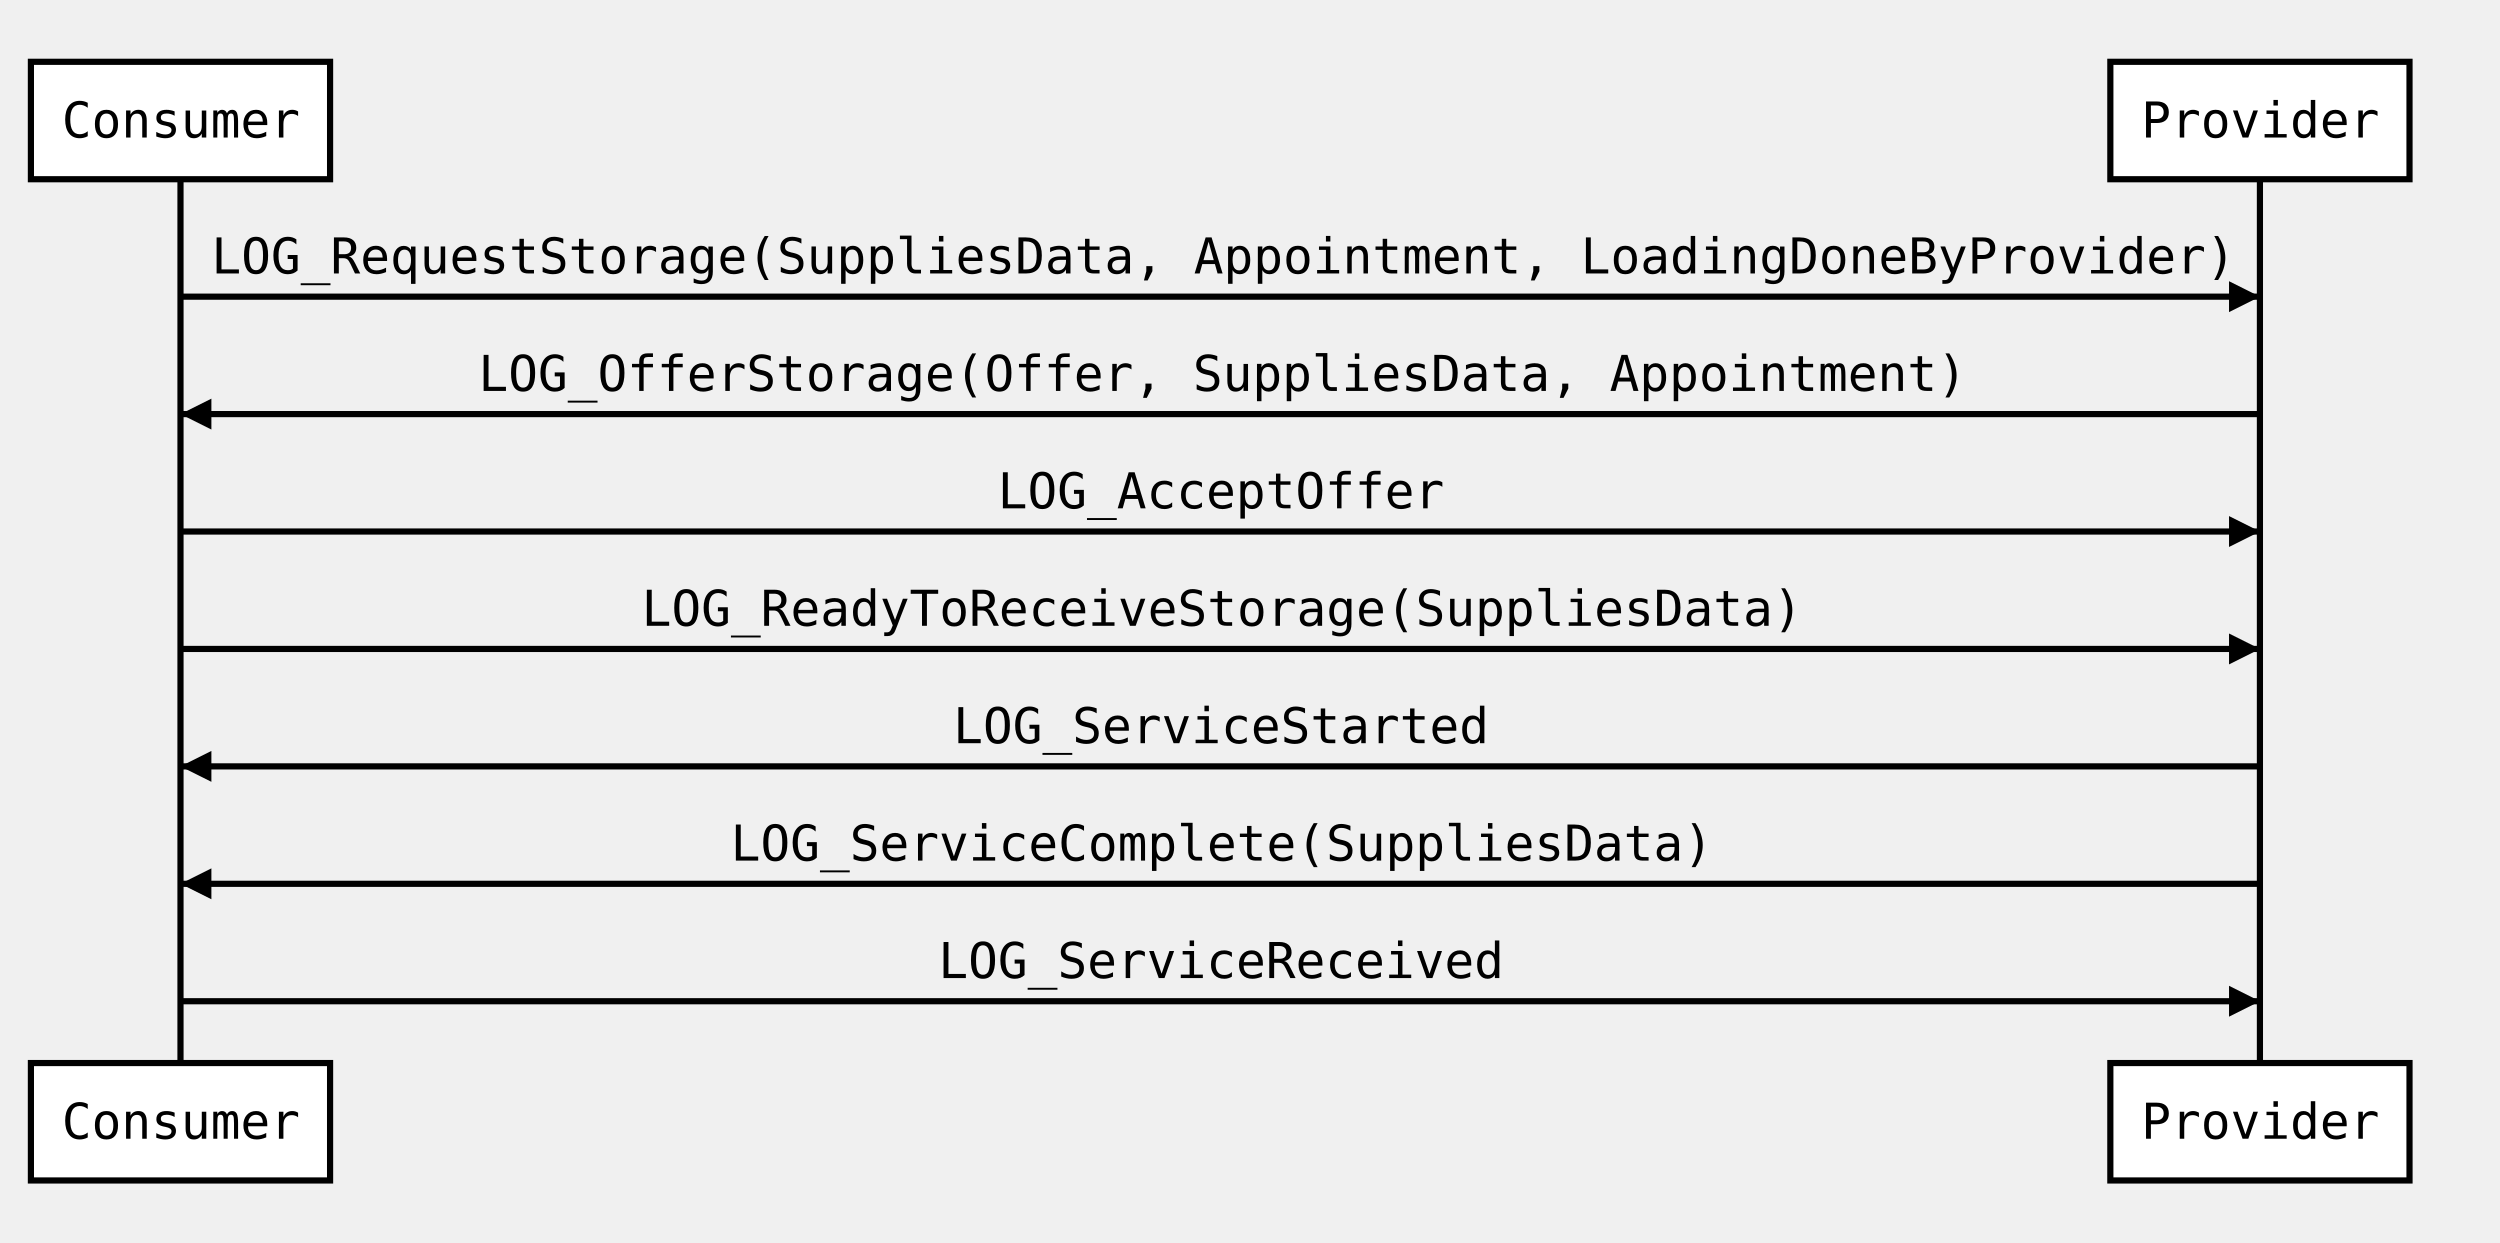
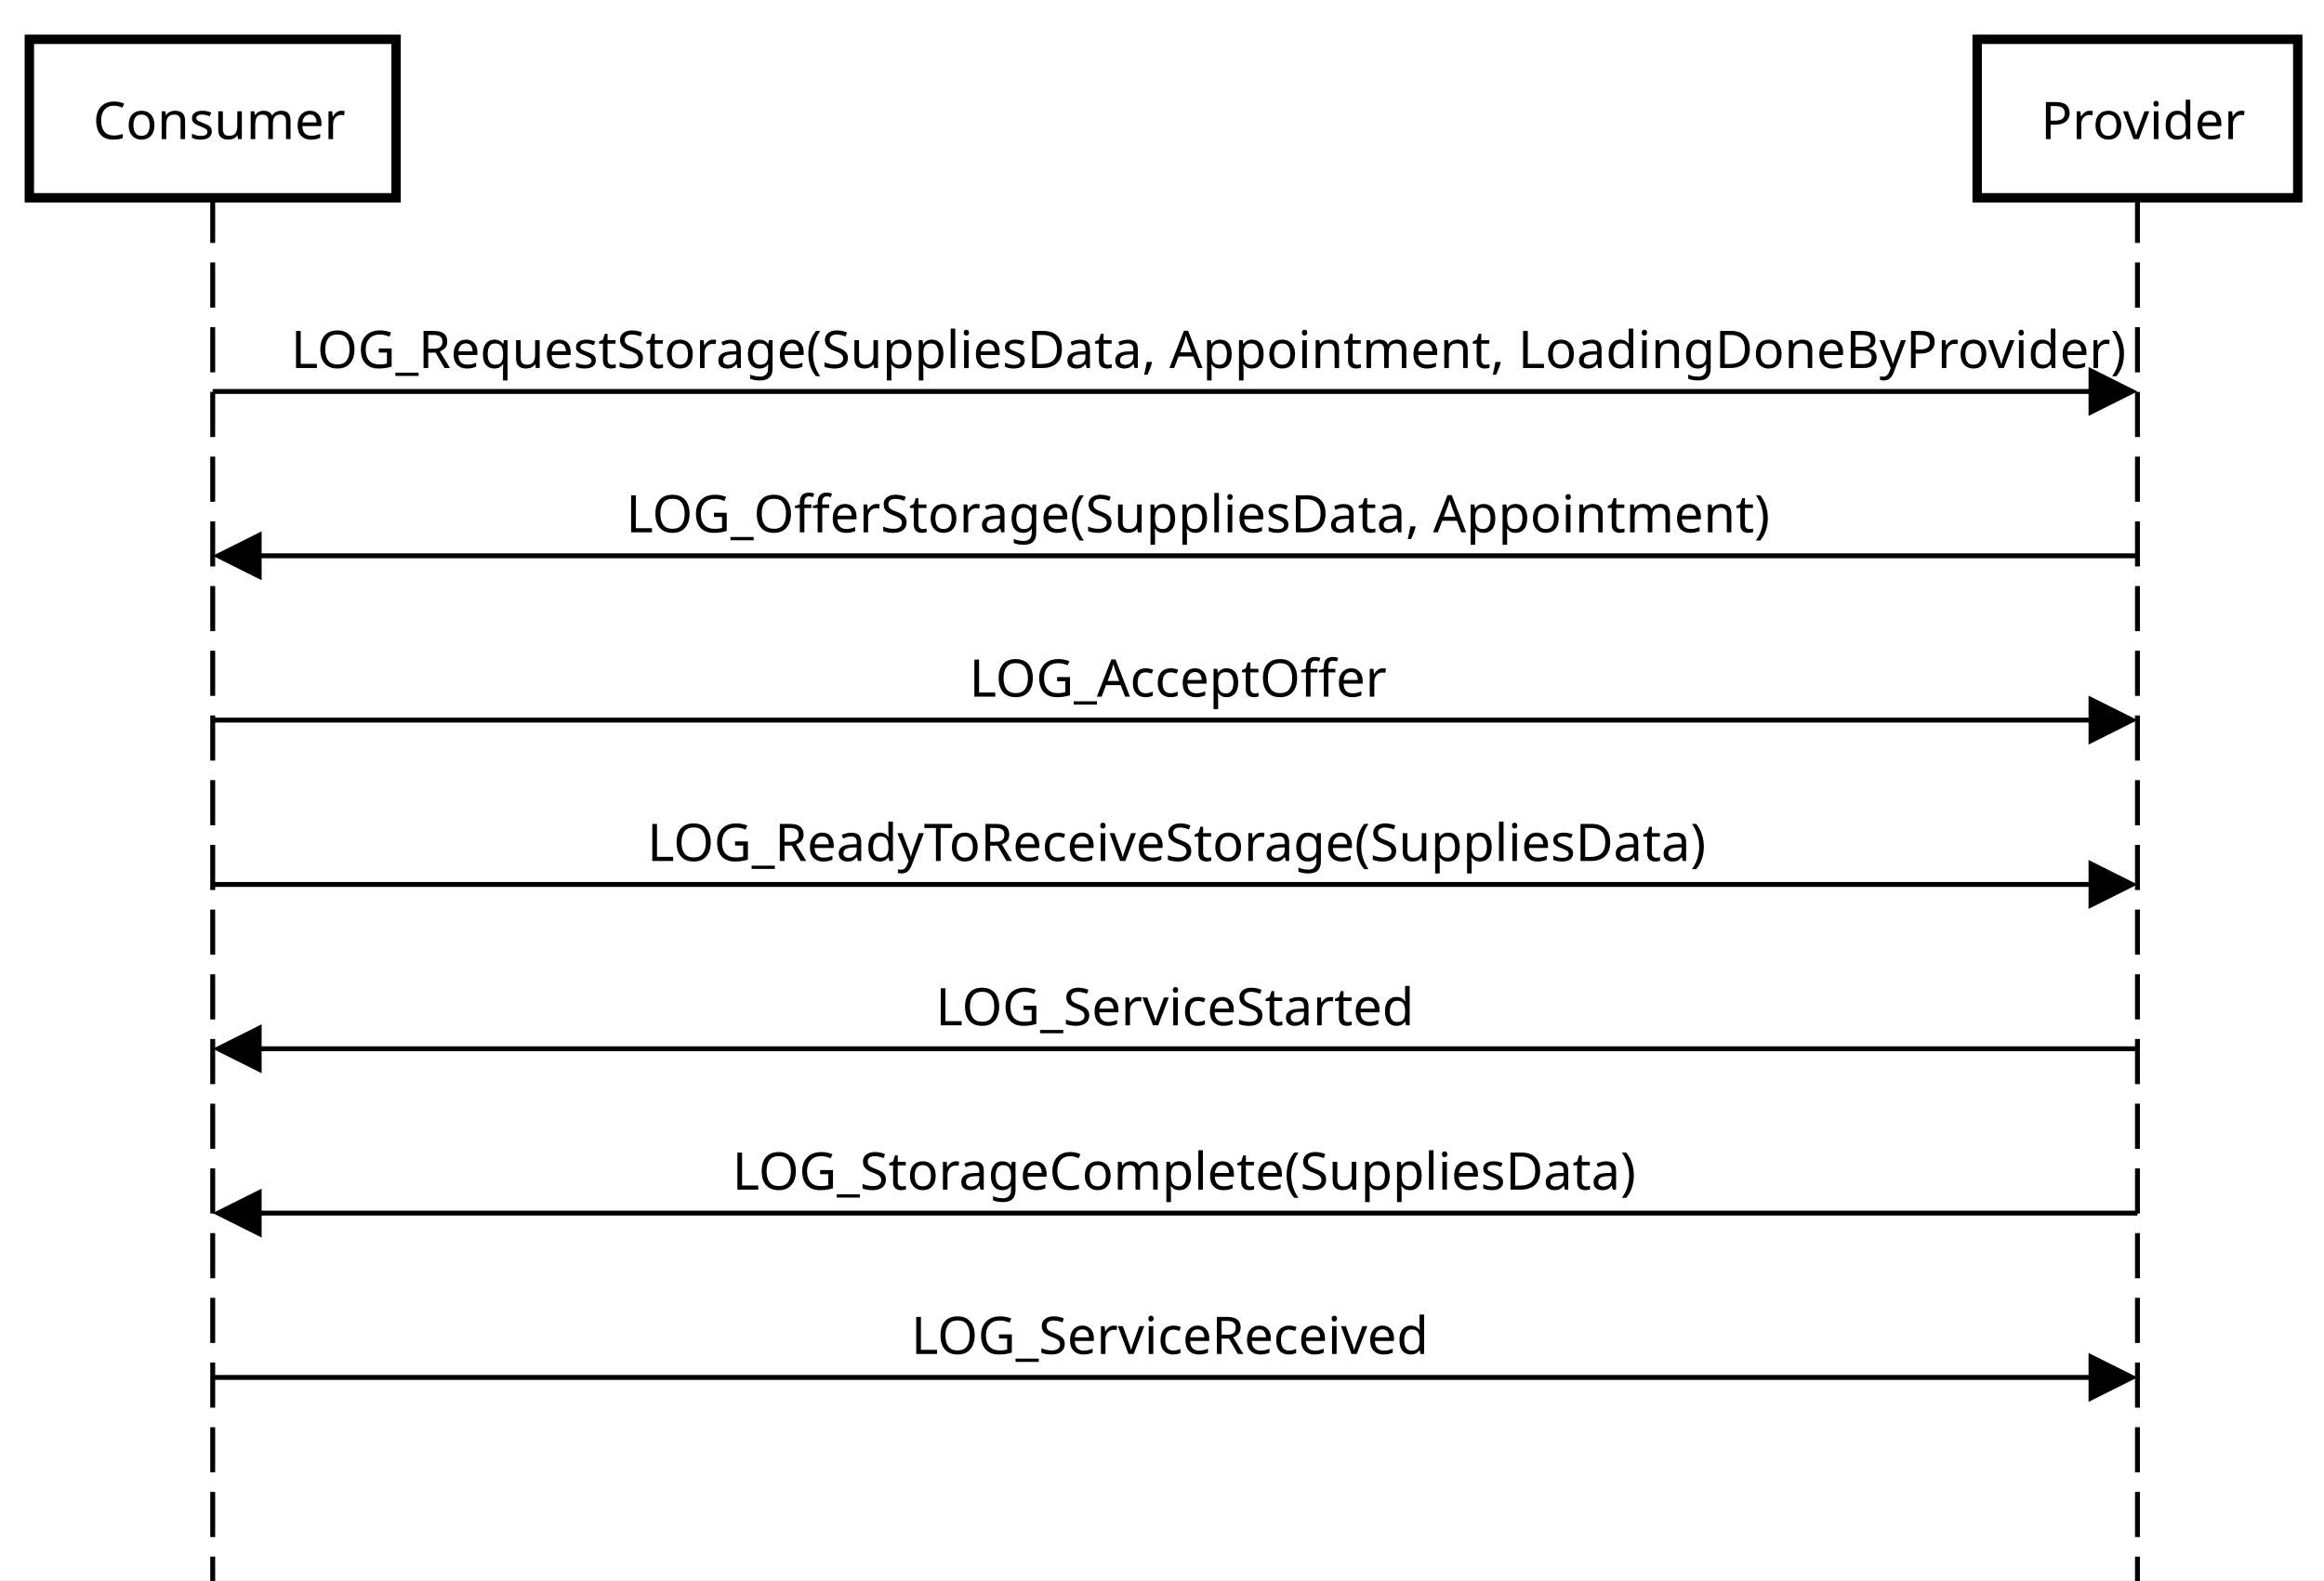
- <svg xmlns="http://www.w3.org/2000/svg" width="809" height="402">
-   <source>Consumer-&gt;Provider: LOG_RequestStorage(SuppliesData, Appointment, LoadingDoneByProvider)
- Provider-&gt;Consumer: LOG_OfferStorage(Offer, SuppliesData, Appointment)
- Consumer-&gt;Provider: LOG_AcceptOffer
- Consumer-&gt;Provider: LOG_ReadyToReceiveStorage(SuppliesData)
- Provider-&gt;Consumer: LOG_ServiceStarted
- Provider-&gt;Consumer: LOG_ServiceComplete(SuppliesData)
- Consumer-&gt;Provider: LOG_ServiceReceived</source>
-   <defs>
-     <marker viewBox="0 0 5 5" markerWidth="5" markerHeight="5" orient="auto" refX="5" refY="2.5" id="markerArrowBlock">
-       <path d="M 0 0 L 5 2.5 L 0 5 z" />
-     </marker>
-     <marker viewBox="0 0 9.6 16" markerWidth="4" markerHeight="16" orient="auto" refX="9.6" refY="8" id="markerArrowOpen">
-       <path d="M 9.6,8 1.92,16 0,13.7 5.76,8 0,2.286 1.92,0 9.6,8 z" />
-     </marker>
-   </defs>
-   <g class="title" />
-   <g class="actor">
-     <rect x="10" y="20" width="96.812" height="38" stroke="#000000" fill="#ffffff" style="stroke-width: 2;" />
-     <text x="20" y="44.5" style="font-size: 16px; font-family: &quot;Andale Mono&quot;, monospace;">
-       <tspan x="20">Consumer</tspan>
-     </text>
-   </g>
-   <g class="actor">
-     <rect x="10" y="344" width="96.812" height="38" stroke="#000000" fill="#ffffff" style="stroke-width: 2;" />
-     <text x="20" y="368.5" style="font-size: 16px; font-family: &quot;Andale Mono&quot;, monospace;">
-       <tspan x="20">Consumer</tspan>
-     </text>
-   </g>
-   <line x1="58.406" x2="58.406" y1="58" y2="344" stroke="#000000" fill="none" style="stroke-width: 2;" />
-   <g class="actor">
-     <rect x="682.906" y="20" width="96.812" height="38" stroke="#000000" fill="#ffffff" style="stroke-width: 2;" />
-     <text x="692.906" y="44.5" style="font-size: 16px; font-family: &quot;Andale Mono&quot;, monospace;">
-       <tspan x="692.906">Provider</tspan>
-     </text>
-   </g>
-   <g class="actor">
-     <rect x="682.906" y="344" width="96.812" height="38" stroke="#000000" fill="#ffffff" style="stroke-width: 2;" />
-     <text x="692.906" y="368.5" style="font-size: 16px; font-family: &quot;Andale Mono&quot;, monospace;">
-       <tspan x="692.906">Provider</tspan>
-     </text>
-   </g>
-   <line x1="731.312" x2="731.312" y1="58" y2="344" stroke="#000000" fill="none" style="stroke-width: 2;" />
-   <g class="signal">
-     <text x="68.406" y="88.5" style="font-size: 16px; font-family: &quot;Andale Mono&quot;, monospace;">
-       <tspan x="68.406">LOG_RequestStorage(SuppliesData, Appointment, LoadingDoneByProvider)</tspan>
-     </text>
-     <line x1="58.406" x2="731.312" y1="96" y2="96" stroke="#000000" fill="none" style="stroke-width: 2; marker-end: url(&quot;#markerArrowBlock&quot;);" />
-   </g>
-   <g class="signal">
-     <text x="154.82" y="126.5" style="font-size: 16px; font-family: &quot;Andale Mono&quot;, monospace;">
-       <tspan x="154.82">LOG_OfferStorage(Offer, SuppliesData, Appointment)</tspan>
-     </text>
-     <line x1="731.312" x2="58.406" y1="134" y2="134" stroke="#000000" fill="none" style="stroke-width: 2; marker-end: url(&quot;#markerArrowBlock&quot;);" />
-   </g>
-   <g class="signal">
-     <text x="322.852" y="164.5" style="font-size: 16px; font-family: &quot;Andale Mono&quot;, monospace;">
-       <tspan x="322.852">LOG_AcceptOffer</tspan>
-     </text>
-     <line x1="58.406" x2="731.312" y1="172" y2="172" stroke="#000000" fill="none" style="stroke-width: 2; marker-end: url(&quot;#markerArrowBlock&quot;);" />
-   </g>
-   <g class="signal">
-     <text x="207.633" y="202.5" style="font-size: 16px; font-family: &quot;Andale Mono&quot;, monospace;">
-       <tspan x="207.633">LOG_ReadyToReceiveStorage(SuppliesData)</tspan>
-     </text>
-     <line x1="58.406" x2="731.312" y1="210" y2="210" stroke="#000000" fill="none" style="stroke-width: 2; marker-end: url(&quot;#markerArrowBlock&quot;);" />
-   </g>
-   <g class="signal">
-     <text x="308.445" y="240.5" style="font-size: 16px; font-family: &quot;Andale Mono&quot;, monospace;">
-       <tspan x="308.445">LOG_ServiceStarted</tspan>
-     </text>
-     <line x1="731.312" x2="58.406" y1="248" y2="248" stroke="#000000" fill="none" style="stroke-width: 2; marker-end: url(&quot;#markerArrowBlock&quot;);" />
-   </g>
-   <g class="signal">
-     <text x="236.438" y="278.5" style="font-size: 16px; font-family: &quot;Andale Mono&quot;, monospace;">
-       <tspan x="236.438">LOG_ServiceComplete(SuppliesData)</tspan>
-     </text>
-     <line x1="731.312" x2="58.406" y1="286" y2="286" stroke="#000000" fill="none" style="stroke-width: 2; marker-end: url(&quot;#markerArrowBlock&quot;);" />
-   </g>
-   <g class="signal">
-     <text x="303.648" y="316.5" style="font-size: 16px; font-family: &quot;Andale Mono&quot;, monospace;">
-       <tspan x="303.648">LOG_ServiceReceived</tspan>
-     </text>
-     <line x1="58.406" x2="731.312" y1="324" y2="324" stroke="#000000" fill="none" style="stroke-width: 2; marker-end: url(&quot;#markerArrowBlock&quot;);" />
+ <svg xmlns="http://www.w3.org/2000/svg" version="1.1" width="597" height="406">
+   <defs />
+   <g>
+     <g />
+     <g />
+     <g />
+     <g />
+     <g />
+     <g />
+     <g />
+     <g>
+       <rect fill="white" stroke="none" x="0" y="0" width="597" height="406" />
+     </g>
+     <g />
+     <g>
+       <path fill="none" stroke="black" paint-order="fill stroke markers" d=" M 54.644 50.815 L 54.644 406.671" stroke-miterlimit="10" stroke-width="1.257" stroke-dasharray="11.599,5.026" />
+       <path fill="none" stroke="black" paint-order="fill stroke markers" d=" M 549.082 50.815 L 549.082 406.671" stroke-miterlimit="10" stroke-width="1.257" stroke-dasharray="11.599,5.026" />
+     </g>
+     <g>
+       <path fill="none" stroke="none" />
+       <g>
+         <path fill="white" stroke="black" paint-order="fill stroke markers" d=" M 7.539 10.103 L 101.748 10.103 L 101.748 50.815 L 7.539 50.815 L 7.539 10.103 Z" stroke-miterlimit="10" stroke-width="2.413" stroke-dasharray="" />
+       </g>
+       <g>
+         <g />
+         <text fill="black" stroke="none" font-family="sans-serif" font-size="10pt" font-style="normal" font-weight="normal" text-decoration="normal" x="23.9" y="35.736" text-anchor="start" dominant-baseline="alphabetic">Consumer</text>
+       </g>
+       <path fill="none" stroke="none" />
+       <g>
+         <path fill="white" stroke="black" paint-order="fill stroke markers" d=" M 507.903 10.103 L 590.26 10.103 L 590.26 50.815 L 507.903 50.815 L 507.903 10.103 Z" stroke-miterlimit="10" stroke-width="2.413" stroke-dasharray="" />
+       </g>
+       <g>
+         <g />
+         <text fill="black" stroke="none" font-family="sans-serif" font-size="10pt" font-style="normal" font-weight="normal" text-decoration="normal" x="524.264" y="35.736" text-anchor="start" dominant-baseline="alphabetic">Provider</text>
+       </g>
+     </g>
+     <g>
+       <g>
+         <g>
+           <rect fill="white" stroke="none" x="72.487" y="80.972" width="458.752" height="19.602" />
+         </g>
+         <text fill="black" stroke="none" font-family="sans-serif" font-size="10pt" font-style="normal" font-weight="normal" text-decoration="normal" x="74.749" y="94.543" text-anchor="start" dominant-baseline="alphabetic">LOG_RequestStorage(SuppliesData, Appointment, LoadingDoneByProvider)</text>
+       </g>
+       <g>
+         <path fill="none" stroke="black" paint-order="fill stroke markers" d=" M 54.644 100.575 L 546.569 100.575" stroke-miterlimit="10" stroke-width="1.257" stroke-dasharray="" />
+         <g transform="translate(549.0817,100.5746) translate(-549.0817,-100.5746)">
+           <path fill="black" stroke="none" paint-order="stroke fill markers" d=" M 536.516 94.292 L 549.082 100.575 L 536.516 106.857 Z" />
+         </g>
+       </g>
+       <g>
+         <g>
+           <rect fill="white" stroke="none" x="158.569" y="123.193" width="286.588" height="19.602" />
+         </g>
+         <text fill="black" stroke="none" font-family="sans-serif" font-size="10pt" font-style="normal" font-weight="normal" text-decoration="normal" x="160.831" y="136.763" text-anchor="start" dominant-baseline="alphabetic">LOG_OfferStorage(SuppliesData, Appointment)</text>
+       </g>
+       <g>
+         <path fill="none" stroke="black" paint-order="fill stroke markers" d=" M 549.082 142.795 L 57.157 142.795" stroke-miterlimit="10" stroke-width="1.257" stroke-dasharray="" />
+         <g transform="translate(54.64388,142.7948) translate(-54.64388,-142.7948)">
+           <path fill="black" stroke="none" paint-order="stroke fill markers" d=" M 67.209 136.512 L 54.644 142.795 L 67.209 149.078 Z" />
+         </g>
+       </g>
+       <g>
+         <g>
+           <rect fill="white" stroke="none" x="246.746" y="165.413" width="110.233" height="19.602" />
+         </g>
+         <text fill="black" stroke="none" font-family="sans-serif" font-size="10pt" font-style="normal" font-weight="normal" text-decoration="normal" x="249.008" y="178.984" text-anchor="start" dominant-baseline="alphabetic">LOG_AcceptOffer</text>
+       </g>
+       <g>
+         <path fill="none" stroke="black" paint-order="fill stroke markers" d=" M 54.644 185.015 L 546.569 185.015" stroke-miterlimit="10" stroke-width="1.257" stroke-dasharray="" />
+         <g transform="translate(549.0817,185.015) translate(-549.0817,-185.015)">
+           <path fill="black" stroke="none" paint-order="stroke fill markers" d=" M 536.516 178.732 L 549.082 185.015 L 536.516 191.298 Z" />
+         </g>
+       </g>
+       <g>
+         <g>
+           <rect fill="white" stroke="none" x="164.007" y="207.633" width="275.712" height="19.602" />
+         </g>
+         <text fill="black" stroke="none" font-family="sans-serif" font-size="10pt" font-style="normal" font-weight="normal" text-decoration="normal" x="166.269" y="221.204" text-anchor="start" dominant-baseline="alphabetic">LOG_ReadyToReceiveStorage(SuppliesData)</text>
+       </g>
+       <g>
+         <path fill="none" stroke="black" paint-order="fill stroke markers" d=" M 54.644 227.235 L 546.569 227.235" stroke-miterlimit="10" stroke-width="1.257" stroke-dasharray="" />
+         <g transform="translate(549.0817,227.2352) translate(-549.0817,-227.2352)">
+           <path fill="black" stroke="none" paint-order="stroke fill markers" d=" M 536.516 220.952 L 549.082 227.235 L 536.516 233.518 Z" />
+         </g>
+       </g>
+       <g>
+         <g>
+           <rect fill="white" stroke="none" x="238.106" y="249.853" width="127.513" height="19.602" />
+         </g>
+         <text fill="black" stroke="none" font-family="sans-serif" font-size="10pt" font-style="normal" font-weight="normal" text-decoration="normal" x="240.368" y="263.424" text-anchor="start" dominant-baseline="alphabetic">LOG_ServiceStarted</text>
+       </g>
+       <g>
+         <path fill="none" stroke="black" paint-order="fill stroke markers" d=" M 549.082 269.455 L 57.157 269.455" stroke-miterlimit="10" stroke-width="1.257" stroke-dasharray="" />
+         <g transform="translate(54.64388,269.4555) translate(-54.64388,-269.4555)">
+           <path fill="black" stroke="none" paint-order="stroke fill markers" d=" M 67.209 263.173 L 54.644 269.455 L 67.209 275.738 Z" />
+         </g>
+       </g>
+       <g>
+         <g>
+           <rect fill="white" stroke="none" x="185.867" y="292.073" width="231.992" height="19.602" />
+         </g>
+         <text fill="black" stroke="none" font-family="sans-serif" font-size="10pt" font-style="normal" font-weight="normal" text-decoration="normal" x="188.128" y="305.644" text-anchor="start" dominant-baseline="alphabetic">LOG_StorageComplete(SuppliesData)</text>
+       </g>
+       <g>
+         <path fill="none" stroke="black" paint-order="fill stroke markers" d=" M 549.082 311.676 L 57.157 311.676" stroke-miterlimit="10" stroke-width="1.257" stroke-dasharray="" />
+         <g transform="translate(54.64388,311.6757) translate(-54.64388,-311.6757)">
+           <path fill="black" stroke="none" paint-order="stroke fill markers" d=" M 67.209 305.393 L 54.644 311.676 L 67.209 317.958 Z" />
+         </g>
+       </g>
+       <g>
+         <g>
+           <rect fill="white" stroke="none" x="231.809" y="334.294" width="140.108" height="19.602" />
+         </g>
+         <text fill="black" stroke="none" font-family="sans-serif" font-size="10pt" font-style="normal" font-weight="normal" text-decoration="normal" x="234.071" y="347.864" text-anchor="start" dominant-baseline="alphabetic">LOG_ServiceReceived</text>
+       </g>
+       <g>
+         <path fill="none" stroke="black" paint-order="fill stroke markers" d=" M 54.644 353.896 L 546.569 353.896" stroke-miterlimit="10" stroke-width="1.257" stroke-dasharray="" />
+         <g transform="translate(549.0817,353.8959) translate(-549.0817,-353.8959)">
+           <path fill="black" stroke="none" paint-order="stroke fill markers" d=" M 536.516 347.613 L 549.082 353.896 L 536.516 360.179 Z" />
+         </g>
+       </g>
+     </g>
+     <g />
+     <g />
  </g>
</svg>
